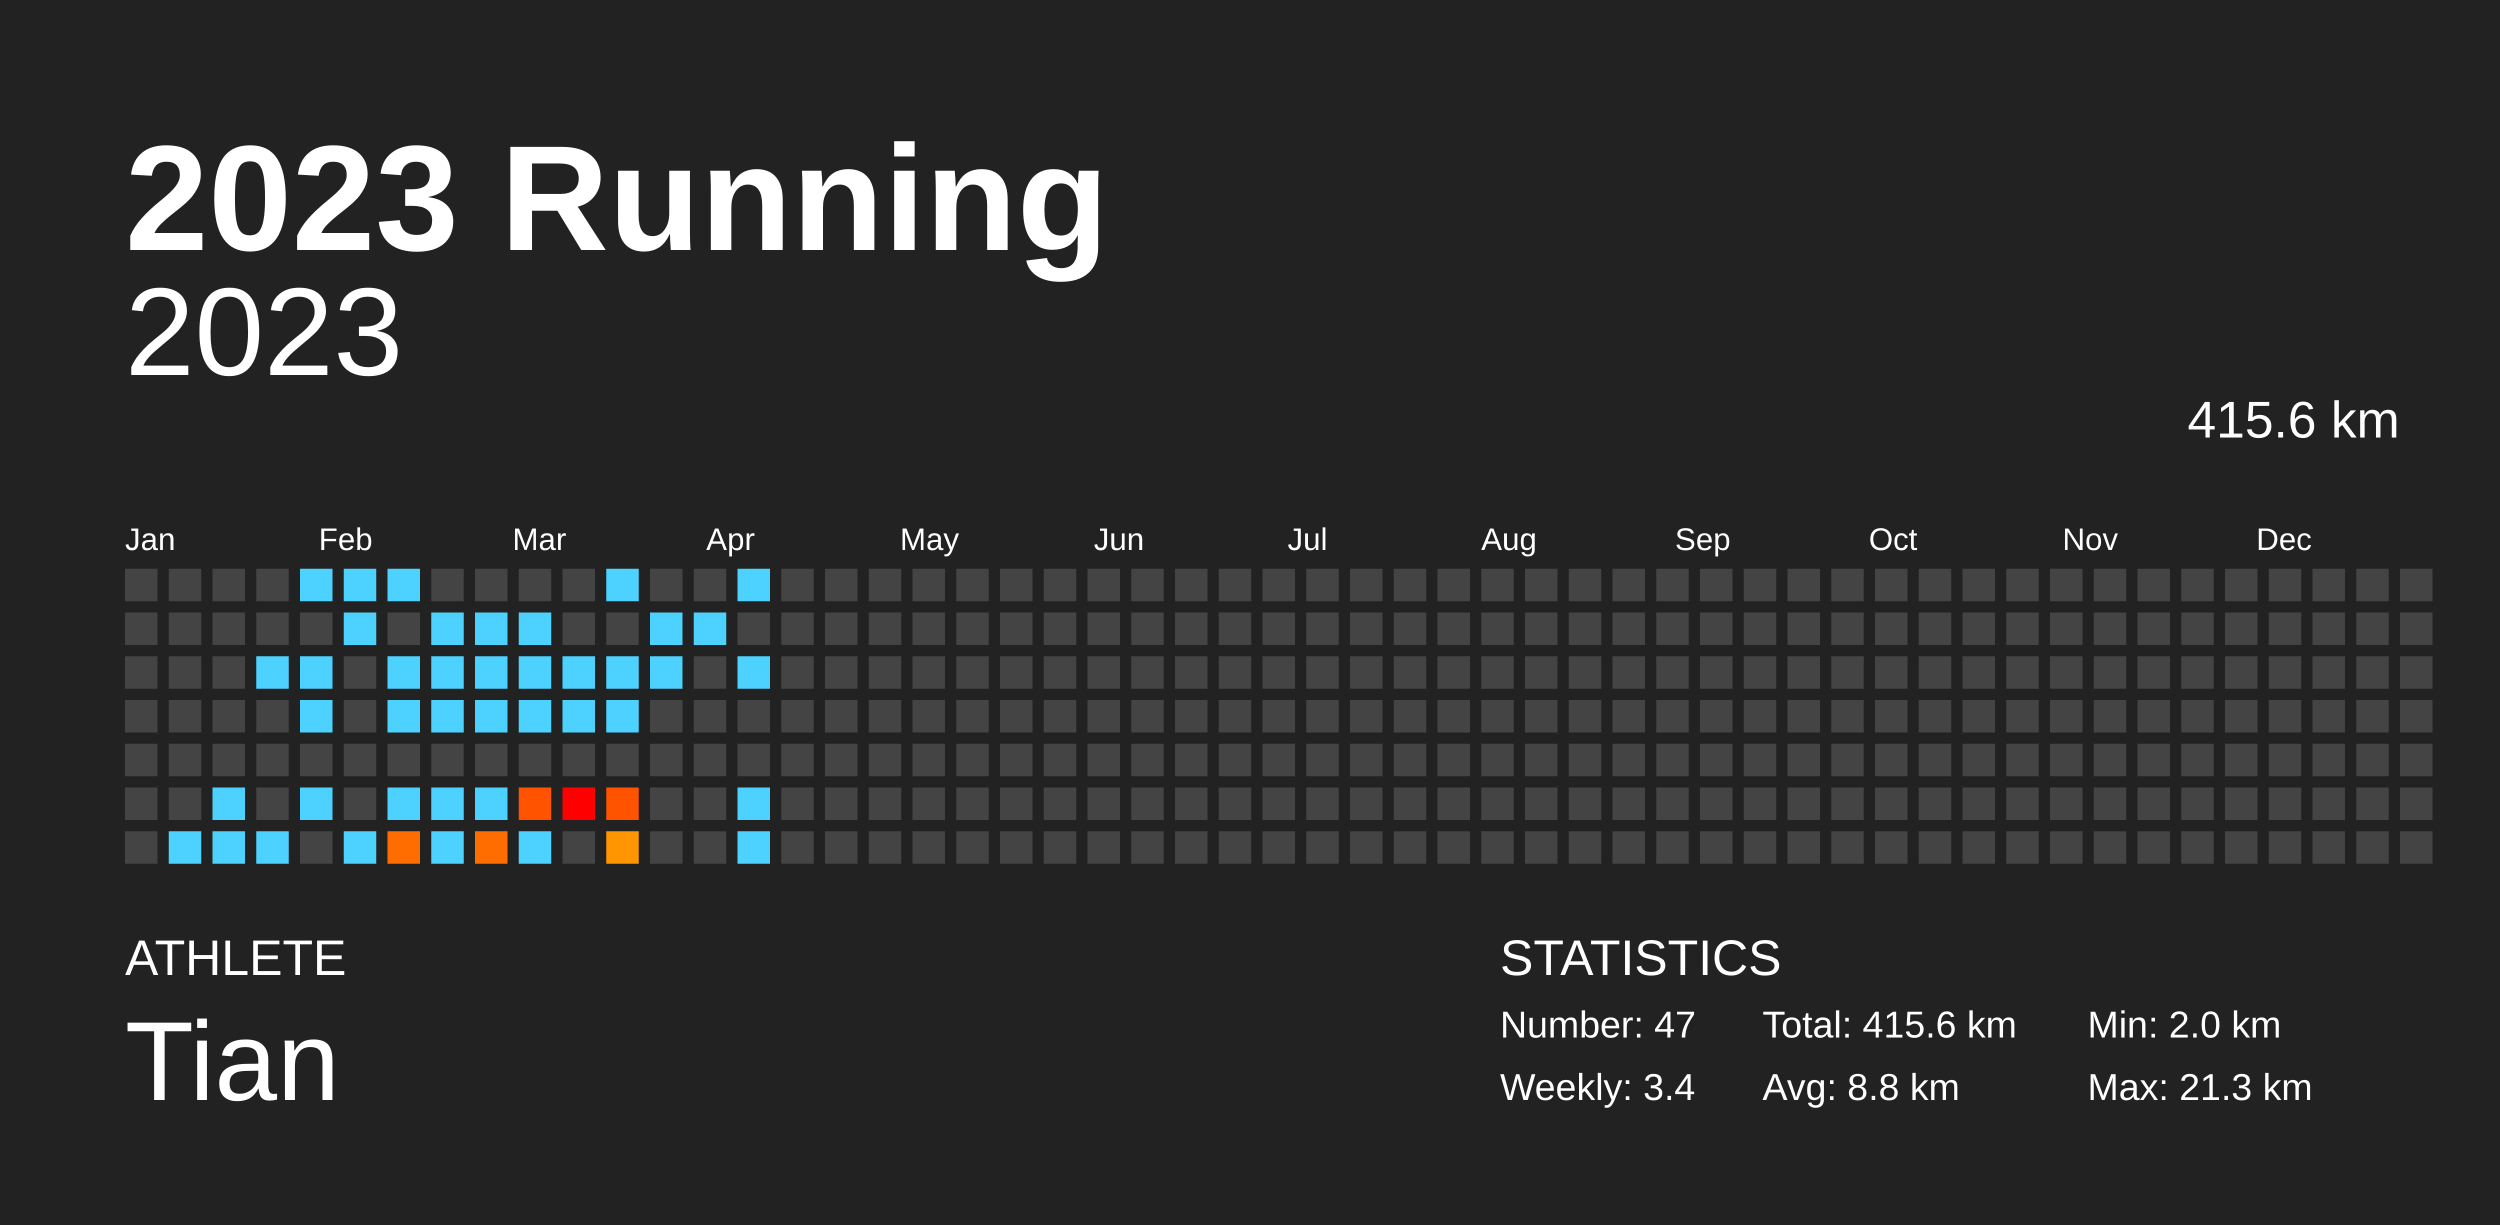
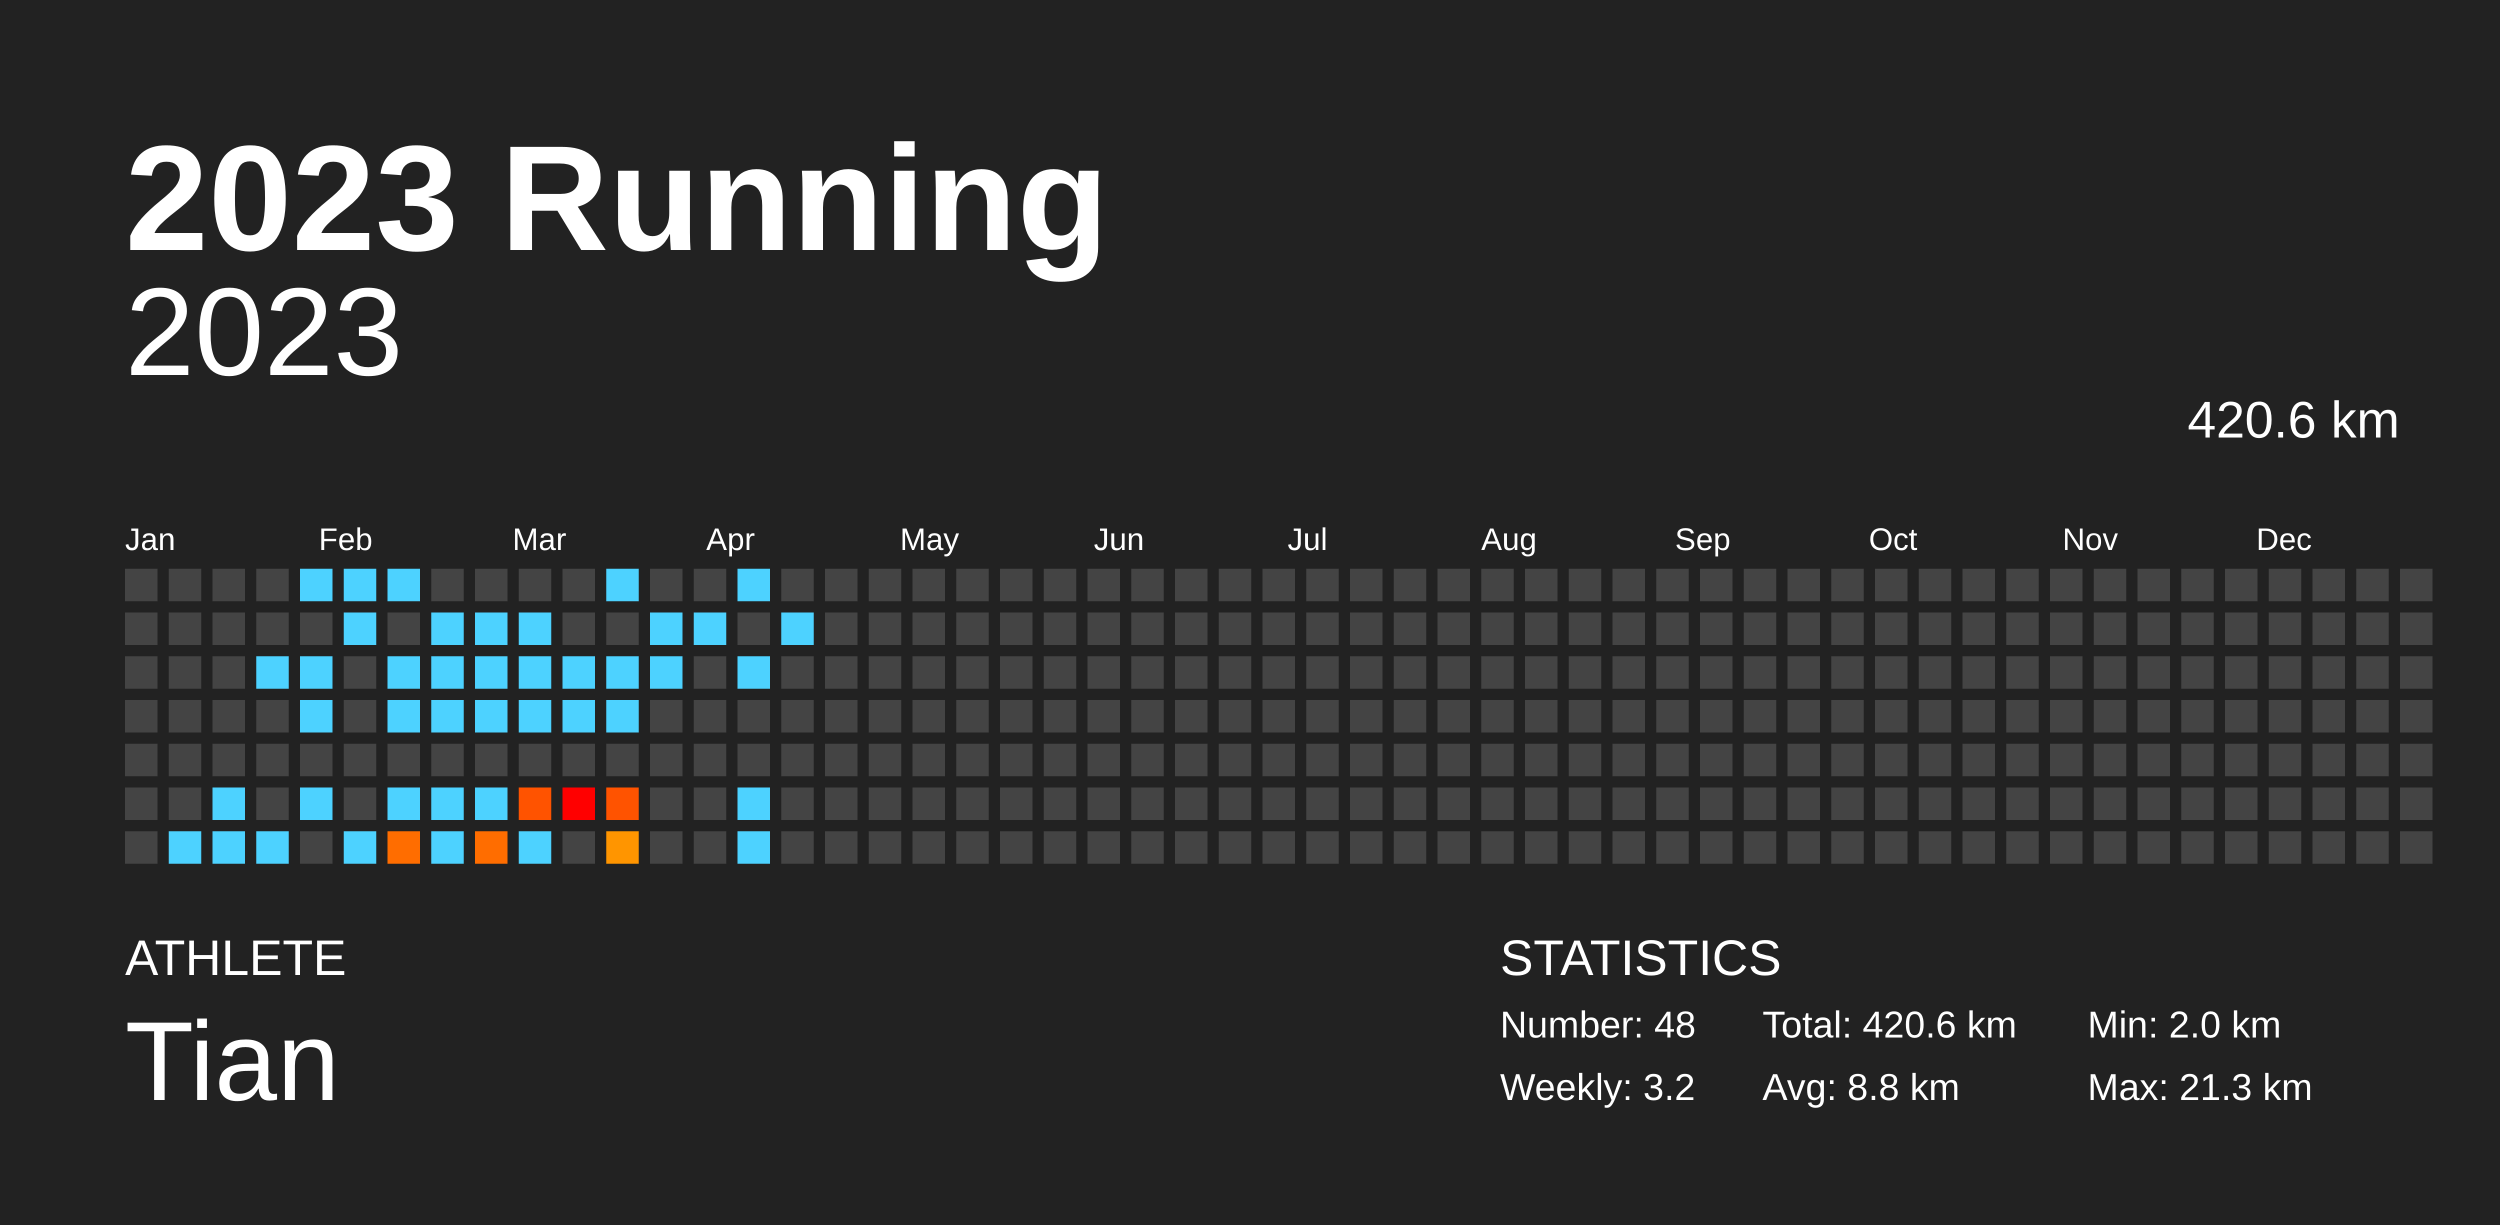
<svg xmlns="http://www.w3.org/2000/svg" baseProfile="full" height="98mm" version="1.1" viewBox="0,0,200,98" width="200mm">
  <defs />
  <rect fill="#222222" height="98" width="200" x="0" y="0" />
  <text fill="#FFFFFF" style="font-size:12px; font-family:Arial; font-weight:bold;" x="10" y="20">2023 Running</text>
  <text fill="#FFFFFF" style="font-size:4px; font-family:Arial" x="10" y="78">ATHLETE</text>
  <text fill="#FFFFFF" style="font-size:9px; font-family:Arial" x="10" y="88">Tian</text>
  <text fill="#FFFFFF" style="font-size:4px; font-family:Arial" x="120" y="78">STATISTICS</text>
-   <text fill="#FFFFFF" style="font-size:3px; font-family:Arial" x="120" y="83">Number: 47</text>
-   <text fill="#FFFFFF" style="font-size:3px; font-family:Arial" x="120" y="88">Weekly: 3.4</text>
-   <text fill="#FFFFFF" style="font-size:3px; font-family:Arial" x="141" y="83">Total: 415.6 km</text>
+   <text fill="#FFFFFF" style="font-size:3px; font-family:Arial" x="120" y="83">Number: 48</text>
+   <text fill="#FFFFFF" style="font-size:3px; font-family:Arial" x="120" y="88">Weekly: 3.2</text>
+   <text fill="#FFFFFF" style="font-size:3px; font-family:Arial" x="141" y="83">Total: 420.6 km</text>
  <text fill="#FFFFFF" style="font-size:3px; font-family:Arial" x="141" y="88">Avg: 8.8 km</text>
  <text fill="#FFFFFF" style="font-size:3px; font-family:Arial" x="167" y="83">Min: 2.0 km</text>
  <text fill="#FFFFFF" style="font-size:3px; font-family:Arial" x="167" y="88">Max: 21.3 km</text>
  <text alignment-baseline="hanging" fill="#FFFFFF" style="font-size:10.0px; font-family:Arial;" x="10" y="30">2023</text>
-   <text alignment-baseline="hanging" fill="#FFFFFF" style="font-size:4.125px; font-family:Arial;" x="175" y="35">415.6 km</text>
+   <text alignment-baseline="hanging" fill="#FFFFFF" style="font-size:4.125px; font-family:Arial;" x="175" y="35">420.6 km</text>
  <text fill="#FFFFFF" style="font-size:2.5px; font-family:Arial" x="10.0" y="44">Jan</text>
  <text fill="#FFFFFF" style="font-size:2.5px; font-family:Arial" x="25.5" y="44">Feb</text>
  <text fill="#FFFFFF" style="font-size:2.5px; font-family:Arial" x="41.0" y="44">Mar</text>
  <text fill="#FFFFFF" style="font-size:2.5px; font-family:Arial" x="56.5" y="44">Apr</text>
  <text fill="#FFFFFF" style="font-size:2.5px; font-family:Arial" x="72.0" y="44">May</text>
  <text fill="#FFFFFF" style="font-size:2.5px; font-family:Arial" x="87.5" y="44">Jun</text>
  <text fill="#FFFFFF" style="font-size:2.5px; font-family:Arial" x="103.0" y="44">Jul</text>
  <text fill="#FFFFFF" style="font-size:2.5px; font-family:Arial" x="118.5" y="44">Aug</text>
  <text fill="#FFFFFF" style="font-size:2.5px; font-family:Arial" x="134.0" y="44">Sep</text>
  <text fill="#FFFFFF" style="font-size:2.5px; font-family:Arial" x="149.5" y="44">Oct</text>
  <text fill="#FFFFFF" style="font-size:2.5px; font-family:Arial" x="165.0" y="44">Nov</text>
  <text fill="#FFFFFF" style="font-size:2.5px; font-family:Arial" x="180.5" y="44">Dec</text>
  <rect fill="#444444" height="2.6" width="2.6" x="10.0" y="45.5" />
  <rect fill="#444444" height="2.6" width="2.6" x="10.0" y="49.0" />
  <rect fill="#444444" height="2.6" width="2.6" x="10.0" y="52.5" />
  <rect fill="#444444" height="2.6" width="2.6" x="10.0" y="56.0" />
  <rect fill="#444444" height="2.6" width="2.6" x="10.0" y="59.5" />
  <rect fill="#444444" height="2.6" width="2.6" x="10.0" y="63.0" />
  <rect fill="#444444" height="2.6" width="2.6" x="10.0" y="66.5" />
  <rect fill="#444444" height="2.6" width="2.6" x="13.5" y="45.5" />
  <rect fill="#444444" height="2.6" width="2.6" x="13.5" y="49.0" />
  <rect fill="#444444" height="2.6" width="2.6" x="13.5" y="52.5" />
  <rect fill="#444444" height="2.6" width="2.6" x="13.5" y="56.0" />
  <rect fill="#444444" height="2.6" width="2.6" x="13.5" y="59.5" />
  <rect fill="#444444" height="2.6" width="2.6" x="13.5" y="63.0" />
  <rect fill="#4dd2ff" height="2.6" width="2.6" x="13.5" y="66.5" />
  <rect fill="#444444" height="2.6" width="2.6" x="17.0" y="45.5" />
  <rect fill="#444444" height="2.6" width="2.6" x="17.0" y="49.0" />
  <rect fill="#444444" height="2.6" width="2.6" x="17.0" y="52.5" />
  <rect fill="#444444" height="2.6" width="2.6" x="17.0" y="56.0" />
  <rect fill="#444444" height="2.6" width="2.6" x="17.0" y="59.5" />
  <rect fill="#4dd2ff" height="2.6" width="2.6" x="17.0" y="63.0" />
  <rect fill="#4dd2ff" height="2.6" width="2.6" x="17.0" y="66.5" />
  <rect fill="#444444" height="2.6" width="2.6" x="20.5" y="45.5" />
  <rect fill="#444444" height="2.6" width="2.6" x="20.5" y="49.0" />
  <rect fill="#4dd2ff" height="2.6" width="2.6" x="20.5" y="52.5" />
  <rect fill="#444444" height="2.6" width="2.6" x="20.5" y="56.0" />
  <rect fill="#444444" height="2.6" width="2.6" x="20.5" y="59.5" />
  <rect fill="#444444" height="2.6" width="2.6" x="20.5" y="63.0" />
  <rect fill="#4dd2ff" height="2.6" width="2.6" x="20.5" y="66.5" />
  <rect fill="#4dd2ff" height="2.6" width="2.6" x="24.0" y="45.5" />
  <rect fill="#444444" height="2.6" width="2.6" x="24.0" y="49.0" />
  <rect fill="#4dd2ff" height="2.6" width="2.6" x="24.0" y="52.5" />
  <rect fill="#4dd2ff" height="2.6" width="2.6" x="24.0" y="56.0" />
  <rect fill="#444444" height="2.6" width="2.6" x="24.0" y="59.5" />
  <rect fill="#4dd2ff" height="2.6" width="2.6" x="24.0" y="63.0" />
  <rect fill="#444444" height="2.6" width="2.6" x="24.0" y="66.5" />
  <rect fill="#4dd2ff" height="2.6" width="2.6" x="27.5" y="45.5" />
  <rect fill="#4dd2ff" height="2.6" width="2.6" x="27.5" y="49.0" />
  <rect fill="#444444" height="2.6" width="2.6" x="27.5" y="52.5" />
  <rect fill="#444444" height="2.6" width="2.6" x="27.5" y="56.0" />
  <rect fill="#444444" height="2.6" width="2.6" x="27.5" y="59.5" />
  <rect fill="#444444" height="2.6" width="2.6" x="27.5" y="63.0" />
  <rect fill="#4dd2ff" height="2.6" width="2.6" x="27.5" y="66.5" />
  <rect fill="#4dd2ff" height="2.6" width="2.6" x="31.0" y="45.5" />
  <rect fill="#444444" height="2.6" width="2.6" x="31.0" y="49.0" />
  <rect fill="#4dd2ff" height="2.6" width="2.6" x="31.0" y="52.5" />
  <rect fill="#4dd2ff" height="2.6" width="2.6" x="31.0" y="56.0" />
  <rect fill="#444444" height="2.6" width="2.6" x="31.0" y="59.5" />
  <rect fill="#4dd2ff" height="2.6" width="2.6" x="31.0" y="63.0" />
  <rect fill="#ff6d00" height="2.6" width="2.6" x="31.0" y="66.5" />
  <rect fill="#444444" height="2.6" width="2.6" x="34.5" y="45.5" />
  <rect fill="#4dd2ff" height="2.6" width="2.6" x="34.5" y="49.0" />
  <rect fill="#4dd2ff" height="2.6" width="2.6" x="34.5" y="52.5" />
  <rect fill="#4dd2ff" height="2.6" width="2.6" x="34.5" y="56.0" />
  <rect fill="#444444" height="2.6" width="2.6" x="34.5" y="59.5" />
  <rect fill="#4dd2ff" height="2.6" width="2.6" x="34.5" y="63.0" />
  <rect fill="#4dd2ff" height="2.6" width="2.6" x="34.5" y="66.5" />
  <rect fill="#444444" height="2.6" width="2.6" x="38.0" y="45.5" />
  <rect fill="#4dd2ff" height="2.6" width="2.6" x="38.0" y="49.0" />
  <rect fill="#4dd2ff" height="2.6" width="2.6" x="38.0" y="52.5" />
  <rect fill="#4dd2ff" height="2.6" width="2.6" x="38.0" y="56.0" />
  <rect fill="#444444" height="2.6" width="2.6" x="38.0" y="59.5" />
  <rect fill="#4dd2ff" height="2.6" width="2.6" x="38.0" y="63.0" />
  <rect fill="#ff6d00" height="2.6" width="2.6" x="38.0" y="66.5" />
  <rect fill="#444444" height="2.6" width="2.6" x="41.5" y="45.5" />
  <rect fill="#4dd2ff" height="2.6" width="2.6" x="41.5" y="49.0" />
  <rect fill="#4dd2ff" height="2.6" width="2.6" x="41.5" y="52.5" />
  <rect fill="#4dd2ff" height="2.6" width="2.6" x="41.5" y="56.0" />
  <rect fill="#444444" height="2.6" width="2.6" x="41.5" y="59.5" />
  <rect fill="#ff5300" height="2.6" width="2.6" x="41.5" y="63.0" />
  <rect fill="#4dd2ff" height="2.6" width="2.6" x="41.5" y="66.5" />
  <rect fill="#444444" height="2.6" width="2.6" x="45.0" y="45.5" />
  <rect fill="#444444" height="2.6" width="2.6" x="45.0" y="49.0" />
  <rect fill="#4dd2ff" height="2.6" width="2.6" x="45.0" y="52.5" />
  <rect fill="#4dd2ff" height="2.6" width="2.6" x="45.0" y="56.0" />
  <rect fill="#444444" height="2.6" width="2.6" x="45.0" y="59.5" />
  <rect fill="red" height="2.6" width="2.6" x="45.0" y="63.0" />
  <rect fill="#444444" height="2.6" width="2.6" x="45.0" y="66.5" />
  <rect fill="#4dd2ff" height="2.6" width="2.6" x="48.5" y="45.5" />
  <rect fill="#444444" height="2.6" width="2.6" x="48.5" y="49.0" />
  <rect fill="#4dd2ff" height="2.6" width="2.6" x="48.5" y="52.5" />
  <rect fill="#4dd2ff" height="2.6" width="2.6" x="48.5" y="56.0" />
  <rect fill="#444444" height="2.6" width="2.6" x="48.5" y="59.5" />
  <rect fill="#ff5300" height="2.6" width="2.6" x="48.5" y="63.0" />
  <rect fill="#ff9500" height="2.6" width="2.6" x="48.5" y="66.5" />
  <rect fill="#444444" height="2.6" width="2.6" x="52.0" y="45.5" />
  <rect fill="#4dd2ff" height="2.6" width="2.6" x="52.0" y="49.0" />
  <rect fill="#4dd2ff" height="2.6" width="2.6" x="52.0" y="52.5" />
  <rect fill="#444444" height="2.6" width="2.6" x="52.0" y="56.0" />
  <rect fill="#444444" height="2.6" width="2.6" x="52.0" y="59.5" />
  <rect fill="#444444" height="2.6" width="2.6" x="52.0" y="63.0" />
  <rect fill="#444444" height="2.6" width="2.6" x="52.0" y="66.5" />
  <rect fill="#444444" height="2.6" width="2.6" x="55.5" y="45.5" />
  <rect fill="#4dd2ff" height="2.6" width="2.6" x="55.5" y="49.0" />
  <rect fill="#444444" height="2.6" width="2.6" x="55.5" y="52.5" />
  <rect fill="#444444" height="2.6" width="2.6" x="55.5" y="56.0" />
  <rect fill="#444444" height="2.6" width="2.6" x="55.5" y="59.5" />
  <rect fill="#444444" height="2.6" width="2.6" x="55.5" y="63.0" />
  <rect fill="#444444" height="2.6" width="2.6" x="55.5" y="66.5" />
  <rect fill="#4dd2ff" height="2.6" width="2.6" x="59.0" y="45.5" />
  <rect fill="#444444" height="2.6" width="2.6" x="59.0" y="49.0" />
  <rect fill="#4dd2ff" height="2.6" width="2.6" x="59.0" y="52.5" />
  <rect fill="#444444" height="2.6" width="2.6" x="59.0" y="56.0" />
  <rect fill="#444444" height="2.6" width="2.6" x="59.0" y="59.5" />
  <rect fill="#4dd2ff" height="2.6" width="2.6" x="59.0" y="63.0" />
  <rect fill="#4dd2ff" height="2.6" width="2.6" x="59.0" y="66.5" />
  <rect fill="#444444" height="2.6" width="2.6" x="62.5" y="45.5" />
-   <rect fill="#444444" height="2.6" width="2.6" x="62.5" y="49.0" />
+   <rect fill="#4dd2ff" height="2.6" width="2.6" x="62.5" y="49.0" />
  <rect fill="#444444" height="2.6" width="2.6" x="62.5" y="52.5" />
  <rect fill="#444444" height="2.6" width="2.6" x="62.5" y="56.0" />
  <rect fill="#444444" height="2.6" width="2.6" x="62.5" y="59.5" />
  <rect fill="#444444" height="2.6" width="2.6" x="62.5" y="63.0" />
  <rect fill="#444444" height="2.6" width="2.6" x="62.5" y="66.5" />
  <rect fill="#444444" height="2.6" width="2.6" x="66.0" y="45.5" />
  <rect fill="#444444" height="2.6" width="2.6" x="66.0" y="49.0" />
  <rect fill="#444444" height="2.6" width="2.6" x="66.0" y="52.5" />
  <rect fill="#444444" height="2.6" width="2.6" x="66.0" y="56.0" />
  <rect fill="#444444" height="2.6" width="2.6" x="66.0" y="59.5" />
  <rect fill="#444444" height="2.6" width="2.6" x="66.0" y="63.0" />
  <rect fill="#444444" height="2.6" width="2.6" x="66.0" y="66.5" />
  <rect fill="#444444" height="2.6" width="2.6" x="69.5" y="45.5" />
  <rect fill="#444444" height="2.6" width="2.6" x="69.5" y="49.0" />
  <rect fill="#444444" height="2.6" width="2.6" x="69.5" y="52.5" />
  <rect fill="#444444" height="2.6" width="2.6" x="69.5" y="56.0" />
  <rect fill="#444444" height="2.6" width="2.6" x="69.5" y="59.5" />
  <rect fill="#444444" height="2.6" width="2.6" x="69.5" y="63.0" />
  <rect fill="#444444" height="2.6" width="2.6" x="69.5" y="66.5" />
  <rect fill="#444444" height="2.6" width="2.6" x="73.0" y="45.5" />
  <rect fill="#444444" height="2.6" width="2.6" x="73.0" y="49.0" />
  <rect fill="#444444" height="2.6" width="2.6" x="73.0" y="52.5" />
  <rect fill="#444444" height="2.6" width="2.6" x="73.0" y="56.0" />
  <rect fill="#444444" height="2.6" width="2.6" x="73.0" y="59.5" />
  <rect fill="#444444" height="2.6" width="2.6" x="73.0" y="63.0" />
  <rect fill="#444444" height="2.6" width="2.6" x="73.0" y="66.5" />
  <rect fill="#444444" height="2.6" width="2.6" x="76.5" y="45.5" />
  <rect fill="#444444" height="2.6" width="2.6" x="76.5" y="49.0" />
  <rect fill="#444444" height="2.6" width="2.6" x="76.5" y="52.5" />
  <rect fill="#444444" height="2.6" width="2.6" x="76.5" y="56.0" />
  <rect fill="#444444" height="2.6" width="2.6" x="76.5" y="59.5" />
  <rect fill="#444444" height="2.6" width="2.6" x="76.5" y="63.0" />
  <rect fill="#444444" height="2.6" width="2.6" x="76.5" y="66.5" />
  <rect fill="#444444" height="2.6" width="2.6" x="80.0" y="45.5" />
  <rect fill="#444444" height="2.6" width="2.6" x="80.0" y="49.0" />
  <rect fill="#444444" height="2.6" width="2.6" x="80.0" y="52.5" />
  <rect fill="#444444" height="2.6" width="2.6" x="80.0" y="56.0" />
  <rect fill="#444444" height="2.6" width="2.6" x="80.0" y="59.5" />
  <rect fill="#444444" height="2.6" width="2.6" x="80.0" y="63.0" />
  <rect fill="#444444" height="2.6" width="2.6" x="80.0" y="66.5" />
  <rect fill="#444444" height="2.6" width="2.6" x="83.5" y="45.5" />
  <rect fill="#444444" height="2.6" width="2.6" x="83.5" y="49.0" />
  <rect fill="#444444" height="2.6" width="2.6" x="83.5" y="52.5" />
  <rect fill="#444444" height="2.6" width="2.6" x="83.5" y="56.0" />
  <rect fill="#444444" height="2.6" width="2.6" x="83.5" y="59.5" />
  <rect fill="#444444" height="2.6" width="2.6" x="83.5" y="63.0" />
  <rect fill="#444444" height="2.6" width="2.6" x="83.5" y="66.5" />
  <rect fill="#444444" height="2.6" width="2.6" x="87.0" y="45.5" />
  <rect fill="#444444" height="2.6" width="2.6" x="87.0" y="49.0" />
  <rect fill="#444444" height="2.6" width="2.6" x="87.0" y="52.5" />
  <rect fill="#444444" height="2.6" width="2.6" x="87.0" y="56.0" />
  <rect fill="#444444" height="2.6" width="2.6" x="87.0" y="59.5" />
  <rect fill="#444444" height="2.6" width="2.6" x="87.0" y="63.0" />
  <rect fill="#444444" height="2.6" width="2.6" x="87.0" y="66.5" />
  <rect fill="#444444" height="2.6" width="2.6" x="90.5" y="45.5" />
  <rect fill="#444444" height="2.6" width="2.6" x="90.5" y="49.0" />
  <rect fill="#444444" height="2.6" width="2.6" x="90.5" y="52.5" />
  <rect fill="#444444" height="2.6" width="2.6" x="90.5" y="56.0" />
  <rect fill="#444444" height="2.6" width="2.6" x="90.5" y="59.5" />
  <rect fill="#444444" height="2.6" width="2.6" x="90.5" y="63.0" />
  <rect fill="#444444" height="2.6" width="2.6" x="90.5" y="66.5" />
  <rect fill="#444444" height="2.6" width="2.6" x="94.0" y="45.5" />
  <rect fill="#444444" height="2.6" width="2.6" x="94.0" y="49.0" />
  <rect fill="#444444" height="2.6" width="2.6" x="94.0" y="52.5" />
  <rect fill="#444444" height="2.6" width="2.6" x="94.0" y="56.0" />
  <rect fill="#444444" height="2.6" width="2.6" x="94.0" y="59.5" />
  <rect fill="#444444" height="2.6" width="2.6" x="94.0" y="63.0" />
  <rect fill="#444444" height="2.6" width="2.6" x="94.0" y="66.5" />
  <rect fill="#444444" height="2.6" width="2.6" x="97.5" y="45.5" />
  <rect fill="#444444" height="2.6" width="2.6" x="97.5" y="49.0" />
  <rect fill="#444444" height="2.6" width="2.6" x="97.5" y="52.5" />
  <rect fill="#444444" height="2.6" width="2.6" x="97.5" y="56.0" />
  <rect fill="#444444" height="2.6" width="2.6" x="97.5" y="59.5" />
  <rect fill="#444444" height="2.6" width="2.6" x="97.5" y="63.0" />
  <rect fill="#444444" height="2.6" width="2.6" x="97.5" y="66.5" />
  <rect fill="#444444" height="2.6" width="2.6" x="101.0" y="45.5" />
  <rect fill="#444444" height="2.6" width="2.6" x="101.0" y="49.0" />
  <rect fill="#444444" height="2.6" width="2.6" x="101.0" y="52.5" />
  <rect fill="#444444" height="2.6" width="2.6" x="101.0" y="56.0" />
  <rect fill="#444444" height="2.6" width="2.6" x="101.0" y="59.5" />
  <rect fill="#444444" height="2.6" width="2.6" x="101.0" y="63.0" />
  <rect fill="#444444" height="2.6" width="2.6" x="101.0" y="66.5" />
  <rect fill="#444444" height="2.6" width="2.6" x="104.5" y="45.5" />
  <rect fill="#444444" height="2.6" width="2.6" x="104.5" y="49.0" />
  <rect fill="#444444" height="2.6" width="2.6" x="104.5" y="52.5" />
  <rect fill="#444444" height="2.6" width="2.6" x="104.5" y="56.0" />
  <rect fill="#444444" height="2.6" width="2.6" x="104.5" y="59.5" />
  <rect fill="#444444" height="2.6" width="2.6" x="104.5" y="63.0" />
  <rect fill="#444444" height="2.6" width="2.6" x="104.5" y="66.5" />
  <rect fill="#444444" height="2.6" width="2.6" x="108.0" y="45.5" />
  <rect fill="#444444" height="2.6" width="2.6" x="108.0" y="49.0" />
  <rect fill="#444444" height="2.6" width="2.6" x="108.0" y="52.5" />
  <rect fill="#444444" height="2.6" width="2.6" x="108.0" y="56.0" />
  <rect fill="#444444" height="2.6" width="2.6" x="108.0" y="59.5" />
  <rect fill="#444444" height="2.6" width="2.6" x="108.0" y="63.0" />
  <rect fill="#444444" height="2.6" width="2.6" x="108.0" y="66.5" />
  <rect fill="#444444" height="2.6" width="2.6" x="111.5" y="45.5" />
  <rect fill="#444444" height="2.6" width="2.6" x="111.5" y="49.0" />
  <rect fill="#444444" height="2.6" width="2.6" x="111.5" y="52.5" />
  <rect fill="#444444" height="2.6" width="2.6" x="111.5" y="56.0" />
  <rect fill="#444444" height="2.6" width="2.6" x="111.5" y="59.5" />
  <rect fill="#444444" height="2.6" width="2.6" x="111.5" y="63.0" />
  <rect fill="#444444" height="2.6" width="2.6" x="111.5" y="66.5" />
  <rect fill="#444444" height="2.6" width="2.6" x="115.0" y="45.5" />
  <rect fill="#444444" height="2.6" width="2.6" x="115.0" y="49.0" />
  <rect fill="#444444" height="2.6" width="2.6" x="115.0" y="52.5" />
  <rect fill="#444444" height="2.6" width="2.6" x="115.0" y="56.0" />
  <rect fill="#444444" height="2.6" width="2.6" x="115.0" y="59.5" />
  <rect fill="#444444" height="2.6" width="2.6" x="115.0" y="63.0" />
  <rect fill="#444444" height="2.6" width="2.6" x="115.0" y="66.5" />
  <rect fill="#444444" height="2.6" width="2.6" x="118.5" y="45.5" />
  <rect fill="#444444" height="2.6" width="2.6" x="118.5" y="49.0" />
  <rect fill="#444444" height="2.6" width="2.6" x="118.5" y="52.5" />
  <rect fill="#444444" height="2.6" width="2.6" x="118.5" y="56.0" />
  <rect fill="#444444" height="2.6" width="2.6" x="118.5" y="59.5" />
  <rect fill="#444444" height="2.6" width="2.6" x="118.5" y="63.0" />
  <rect fill="#444444" height="2.6" width="2.6" x="118.5" y="66.5" />
  <rect fill="#444444" height="2.6" width="2.6" x="122.0" y="45.5" />
  <rect fill="#444444" height="2.6" width="2.6" x="122.0" y="49.0" />
  <rect fill="#444444" height="2.6" width="2.6" x="122.0" y="52.5" />
  <rect fill="#444444" height="2.6" width="2.6" x="122.0" y="56.0" />
  <rect fill="#444444" height="2.6" width="2.6" x="122.0" y="59.5" />
  <rect fill="#444444" height="2.6" width="2.6" x="122.0" y="63.0" />
  <rect fill="#444444" height="2.6" width="2.6" x="122.0" y="66.5" />
  <rect fill="#444444" height="2.6" width="2.6" x="125.5" y="45.5" />
  <rect fill="#444444" height="2.6" width="2.6" x="125.5" y="49.0" />
  <rect fill="#444444" height="2.6" width="2.6" x="125.5" y="52.5" />
  <rect fill="#444444" height="2.6" width="2.6" x="125.5" y="56.0" />
  <rect fill="#444444" height="2.6" width="2.6" x="125.5" y="59.5" />
  <rect fill="#444444" height="2.6" width="2.6" x="125.5" y="63.0" />
  <rect fill="#444444" height="2.6" width="2.6" x="125.5" y="66.5" />
  <rect fill="#444444" height="2.6" width="2.6" x="129.0" y="45.5" />
  <rect fill="#444444" height="2.6" width="2.6" x="129.0" y="49.0" />
  <rect fill="#444444" height="2.6" width="2.6" x="129.0" y="52.5" />
  <rect fill="#444444" height="2.6" width="2.6" x="129.0" y="56.0" />
  <rect fill="#444444" height="2.6" width="2.6" x="129.0" y="59.5" />
  <rect fill="#444444" height="2.6" width="2.6" x="129.0" y="63.0" />
  <rect fill="#444444" height="2.6" width="2.6" x="129.0" y="66.5" />
  <rect fill="#444444" height="2.6" width="2.6" x="132.5" y="45.5" />
  <rect fill="#444444" height="2.6" width="2.6" x="132.5" y="49.0" />
  <rect fill="#444444" height="2.6" width="2.6" x="132.5" y="52.5" />
  <rect fill="#444444" height="2.6" width="2.6" x="132.5" y="56.0" />
  <rect fill="#444444" height="2.6" width="2.6" x="132.5" y="59.5" />
  <rect fill="#444444" height="2.6" width="2.6" x="132.5" y="63.0" />
  <rect fill="#444444" height="2.6" width="2.6" x="132.5" y="66.5" />
  <rect fill="#444444" height="2.6" width="2.6" x="136.0" y="45.5" />
  <rect fill="#444444" height="2.6" width="2.6" x="136.0" y="49.0" />
  <rect fill="#444444" height="2.6" width="2.6" x="136.0" y="52.5" />
  <rect fill="#444444" height="2.6" width="2.6" x="136.0" y="56.0" />
  <rect fill="#444444" height="2.6" width="2.6" x="136.0" y="59.5" />
  <rect fill="#444444" height="2.6" width="2.6" x="136.0" y="63.0" />
  <rect fill="#444444" height="2.6" width="2.6" x="136.0" y="66.5" />
  <rect fill="#444444" height="2.6" width="2.6" x="139.5" y="45.5" />
  <rect fill="#444444" height="2.6" width="2.6" x="139.5" y="49.0" />
  <rect fill="#444444" height="2.6" width="2.6" x="139.5" y="52.5" />
  <rect fill="#444444" height="2.6" width="2.6" x="139.5" y="56.0" />
  <rect fill="#444444" height="2.6" width="2.6" x="139.5" y="59.5" />
  <rect fill="#444444" height="2.6" width="2.6" x="139.5" y="63.0" />
  <rect fill="#444444" height="2.6" width="2.6" x="139.5" y="66.5" />
  <rect fill="#444444" height="2.6" width="2.6" x="143.0" y="45.5" />
  <rect fill="#444444" height="2.6" width="2.6" x="143.0" y="49.0" />
  <rect fill="#444444" height="2.6" width="2.6" x="143.0" y="52.5" />
  <rect fill="#444444" height="2.6" width="2.6" x="143.0" y="56.0" />
  <rect fill="#444444" height="2.6" width="2.6" x="143.0" y="59.5" />
  <rect fill="#444444" height="2.6" width="2.6" x="143.0" y="63.0" />
  <rect fill="#444444" height="2.6" width="2.6" x="143.0" y="66.5" />
  <rect fill="#444444" height="2.6" width="2.6" x="146.5" y="45.5" />
  <rect fill="#444444" height="2.6" width="2.6" x="146.5" y="49.0" />
  <rect fill="#444444" height="2.6" width="2.6" x="146.5" y="52.5" />
  <rect fill="#444444" height="2.6" width="2.6" x="146.5" y="56.0" />
  <rect fill="#444444" height="2.6" width="2.6" x="146.5" y="59.5" />
  <rect fill="#444444" height="2.6" width="2.6" x="146.5" y="63.0" />
  <rect fill="#444444" height="2.6" width="2.6" x="146.5" y="66.5" />
  <rect fill="#444444" height="2.6" width="2.6" x="150.0" y="45.5" />
  <rect fill="#444444" height="2.6" width="2.6" x="150.0" y="49.0" />
  <rect fill="#444444" height="2.6" width="2.6" x="150.0" y="52.5" />
  <rect fill="#444444" height="2.6" width="2.6" x="150.0" y="56.0" />
  <rect fill="#444444" height="2.6" width="2.6" x="150.0" y="59.5" />
  <rect fill="#444444" height="2.6" width="2.6" x="150.0" y="63.0" />
  <rect fill="#444444" height="2.6" width="2.6" x="150.0" y="66.5" />
  <rect fill="#444444" height="2.6" width="2.6" x="153.5" y="45.5" />
  <rect fill="#444444" height="2.6" width="2.6" x="153.5" y="49.0" />
  <rect fill="#444444" height="2.6" width="2.6" x="153.5" y="52.5" />
  <rect fill="#444444" height="2.6" width="2.6" x="153.5" y="56.0" />
  <rect fill="#444444" height="2.6" width="2.6" x="153.5" y="59.5" />
  <rect fill="#444444" height="2.6" width="2.6" x="153.5" y="63.0" />
  <rect fill="#444444" height="2.6" width="2.6" x="153.5" y="66.5" />
  <rect fill="#444444" height="2.6" width="2.6" x="157.0" y="45.5" />
  <rect fill="#444444" height="2.6" width="2.6" x="157.0" y="49.0" />
  <rect fill="#444444" height="2.6" width="2.6" x="157.0" y="52.5" />
  <rect fill="#444444" height="2.6" width="2.6" x="157.0" y="56.0" />
  <rect fill="#444444" height="2.6" width="2.6" x="157.0" y="59.5" />
  <rect fill="#444444" height="2.6" width="2.6" x="157.0" y="63.0" />
  <rect fill="#444444" height="2.6" width="2.6" x="157.0" y="66.5" />
  <rect fill="#444444" height="2.6" width="2.6" x="160.5" y="45.5" />
  <rect fill="#444444" height="2.6" width="2.6" x="160.5" y="49.0" />
  <rect fill="#444444" height="2.6" width="2.6" x="160.5" y="52.5" />
  <rect fill="#444444" height="2.6" width="2.6" x="160.5" y="56.0" />
  <rect fill="#444444" height="2.6" width="2.6" x="160.5" y="59.5" />
  <rect fill="#444444" height="2.6" width="2.6" x="160.5" y="63.0" />
  <rect fill="#444444" height="2.6" width="2.6" x="160.5" y="66.5" />
  <rect fill="#444444" height="2.6" width="2.6" x="164.0" y="45.5" />
  <rect fill="#444444" height="2.6" width="2.6" x="164.0" y="49.0" />
  <rect fill="#444444" height="2.6" width="2.6" x="164.0" y="52.5" />
  <rect fill="#444444" height="2.6" width="2.6" x="164.0" y="56.0" />
  <rect fill="#444444" height="2.6" width="2.6" x="164.0" y="59.5" />
  <rect fill="#444444" height="2.6" width="2.6" x="164.0" y="63.0" />
  <rect fill="#444444" height="2.6" width="2.6" x="164.0" y="66.5" />
  <rect fill="#444444" height="2.6" width="2.6" x="167.5" y="45.5" />
  <rect fill="#444444" height="2.6" width="2.6" x="167.5" y="49.0" />
  <rect fill="#444444" height="2.6" width="2.6" x="167.5" y="52.5" />
  <rect fill="#444444" height="2.6" width="2.6" x="167.5" y="56.0" />
  <rect fill="#444444" height="2.6" width="2.6" x="167.5" y="59.5" />
  <rect fill="#444444" height="2.6" width="2.6" x="167.5" y="63.0" />
  <rect fill="#444444" height="2.6" width="2.6" x="167.5" y="66.5" />
  <rect fill="#444444" height="2.6" width="2.6" x="171.0" y="45.5" />
  <rect fill="#444444" height="2.6" width="2.6" x="171.0" y="49.0" />
  <rect fill="#444444" height="2.6" width="2.6" x="171.0" y="52.5" />
  <rect fill="#444444" height="2.6" width="2.6" x="171.0" y="56.0" />
  <rect fill="#444444" height="2.6" width="2.6" x="171.0" y="59.5" />
  <rect fill="#444444" height="2.6" width="2.6" x="171.0" y="63.0" />
  <rect fill="#444444" height="2.6" width="2.6" x="171.0" y="66.5" />
  <rect fill="#444444" height="2.6" width="2.6" x="174.5" y="45.5" />
  <rect fill="#444444" height="2.6" width="2.6" x="174.5" y="49.0" />
  <rect fill="#444444" height="2.6" width="2.6" x="174.5" y="52.5" />
  <rect fill="#444444" height="2.6" width="2.6" x="174.5" y="56.0" />
  <rect fill="#444444" height="2.6" width="2.6" x="174.5" y="59.5" />
  <rect fill="#444444" height="2.6" width="2.6" x="174.5" y="63.0" />
  <rect fill="#444444" height="2.6" width="2.6" x="174.5" y="66.5" />
  <rect fill="#444444" height="2.6" width="2.6" x="178.0" y="45.5" />
  <rect fill="#444444" height="2.6" width="2.6" x="178.0" y="49.0" />
  <rect fill="#444444" height="2.6" width="2.6" x="178.0" y="52.5" />
  <rect fill="#444444" height="2.6" width="2.6" x="178.0" y="56.0" />
  <rect fill="#444444" height="2.6" width="2.6" x="178.0" y="59.5" />
  <rect fill="#444444" height="2.6" width="2.6" x="178.0" y="63.0" />
  <rect fill="#444444" height="2.6" width="2.6" x="178.0" y="66.5" />
  <rect fill="#444444" height="2.6" width="2.6" x="181.5" y="45.5" />
  <rect fill="#444444" height="2.6" width="2.6" x="181.5" y="49.0" />
  <rect fill="#444444" height="2.6" width="2.6" x="181.5" y="52.5" />
  <rect fill="#444444" height="2.6" width="2.6" x="181.5" y="56.0" />
  <rect fill="#444444" height="2.6" width="2.6" x="181.5" y="59.5" />
  <rect fill="#444444" height="2.6" width="2.6" x="181.5" y="63.0" />
  <rect fill="#444444" height="2.6" width="2.6" x="181.5" y="66.5" />
  <rect fill="#444444" height="2.6" width="2.6" x="185.0" y="45.5" />
  <rect fill="#444444" height="2.6" width="2.6" x="185.0" y="49.0" />
  <rect fill="#444444" height="2.6" width="2.6" x="185.0" y="52.5" />
  <rect fill="#444444" height="2.6" width="2.6" x="185.0" y="56.0" />
  <rect fill="#444444" height="2.6" width="2.6" x="185.0" y="59.5" />
  <rect fill="#444444" height="2.6" width="2.6" x="185.0" y="63.0" />
  <rect fill="#444444" height="2.6" width="2.6" x="185.0" y="66.5" />
  <rect fill="#444444" height="2.6" width="2.6" x="188.5" y="45.5" />
  <rect fill="#444444" height="2.6" width="2.6" x="188.5" y="49.0" />
  <rect fill="#444444" height="2.6" width="2.6" x="188.5" y="52.5" />
  <rect fill="#444444" height="2.6" width="2.6" x="188.5" y="56.0" />
  <rect fill="#444444" height="2.6" width="2.6" x="188.5" y="59.5" />
  <rect fill="#444444" height="2.6" width="2.6" x="188.5" y="63.0" />
  <rect fill="#444444" height="2.6" width="2.6" x="188.5" y="66.5" />
  <rect fill="#444444" height="2.6" width="2.6" x="192.0" y="45.5" />
  <rect fill="#444444" height="2.6" width="2.6" x="192.0" y="49.0" />
  <rect fill="#444444" height="2.6" width="2.6" x="192.0" y="52.5" />
  <rect fill="#444444" height="2.6" width="2.6" x="192.0" y="56.0" />
  <rect fill="#444444" height="2.6" width="2.6" x="192.0" y="59.5" />
  <rect fill="#444444" height="2.6" width="2.6" x="192.0" y="63.0" />
  <rect fill="#444444" height="2.6" width="2.6" x="192.0" y="66.5" />
</svg>
